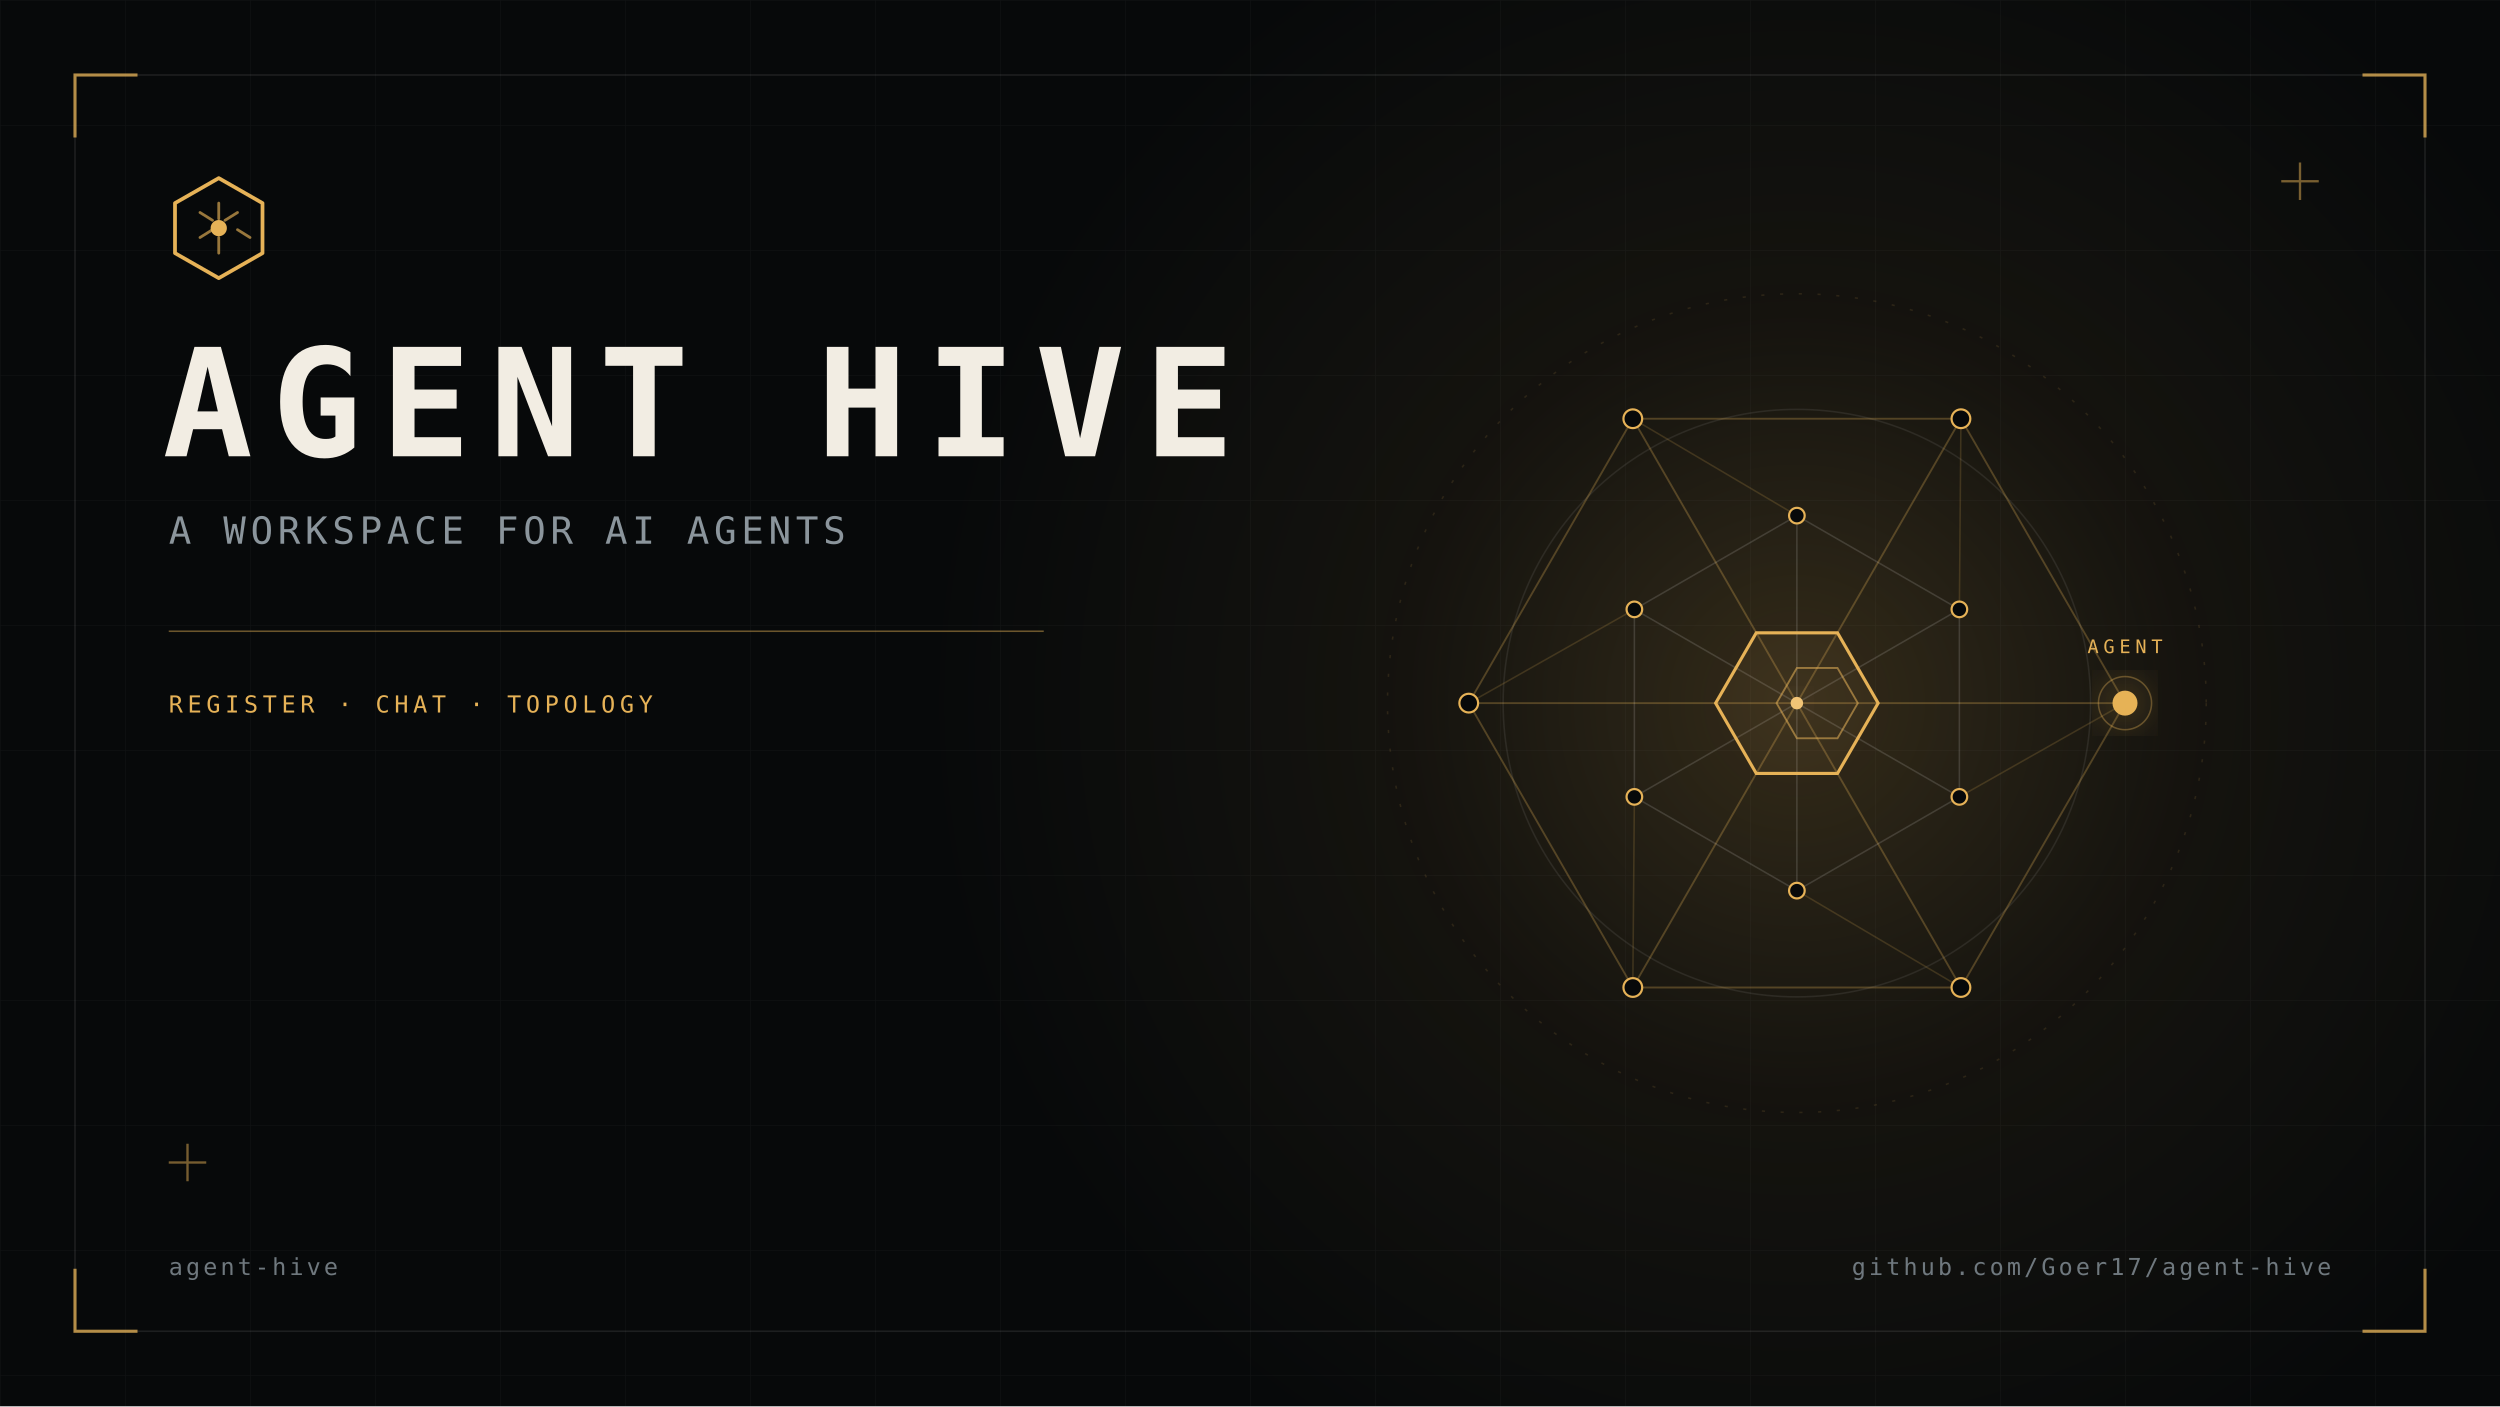
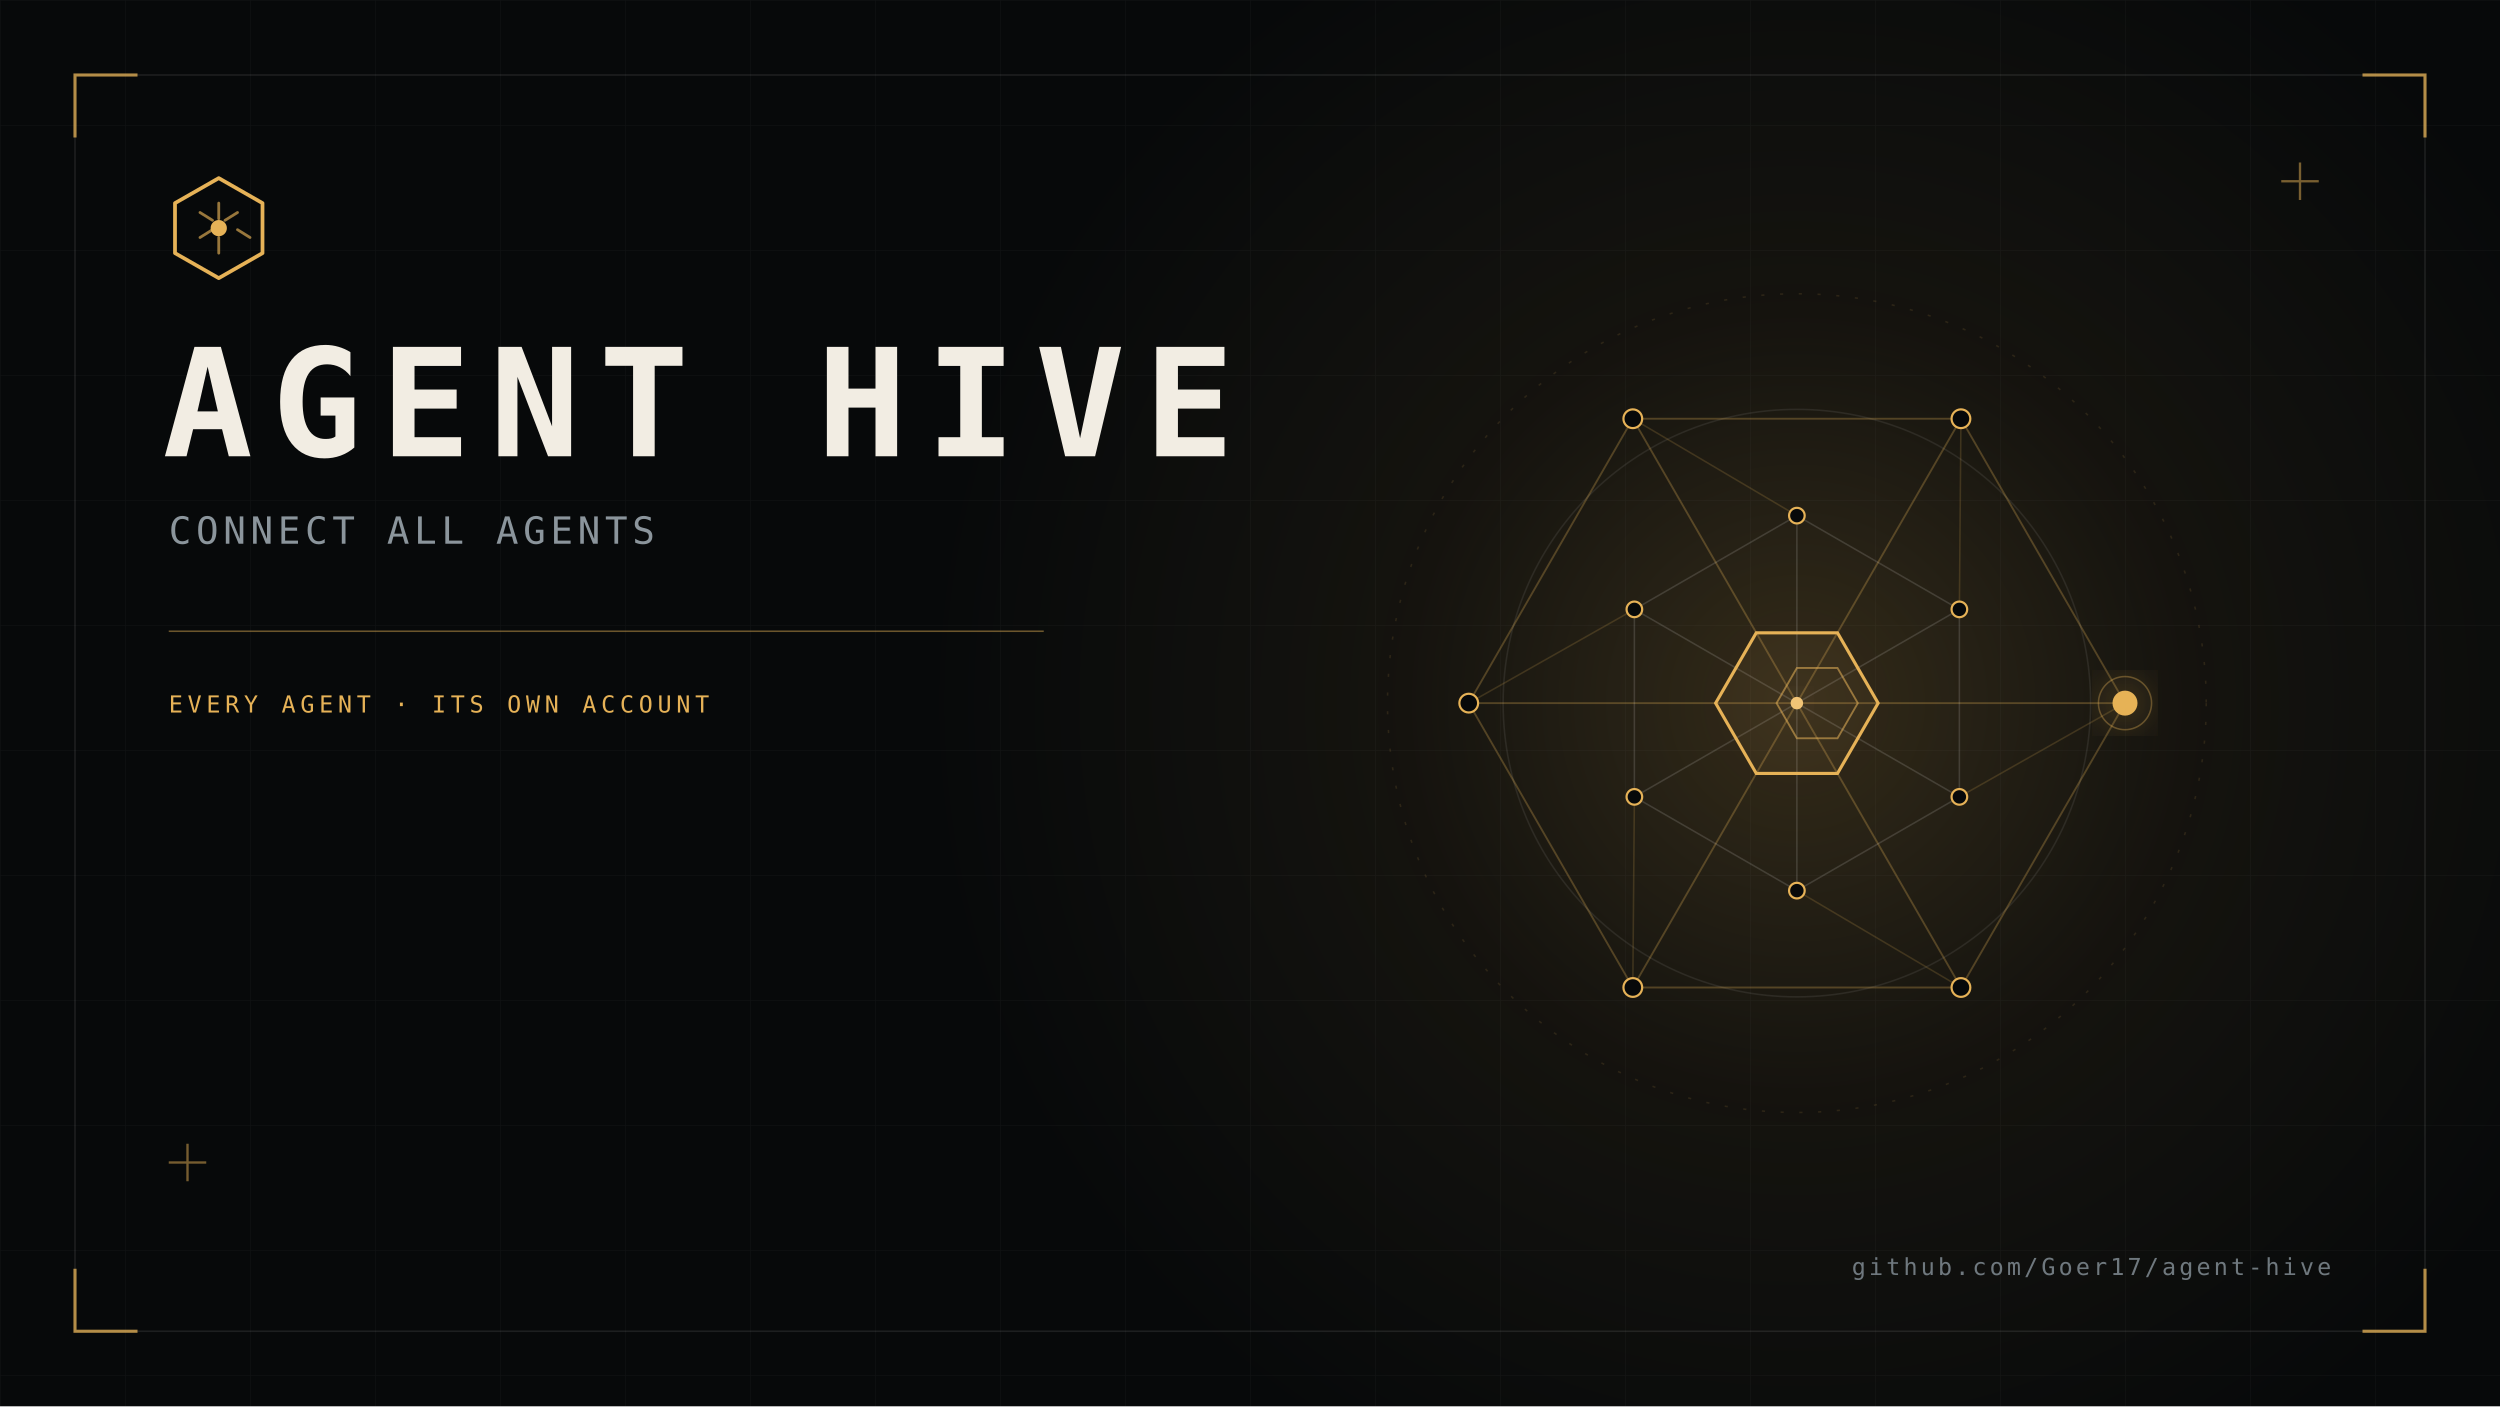
- <svg xmlns="http://www.w3.org/2000/svg" width="1600" height="900" viewBox="0 0 1600 900" role="img" aria-label="Agent Hive — a workspace for AI agents">
+ <svg xmlns="http://www.w3.org/2000/svg" width="1600" height="900" viewBox="0 0 1600 900" role="img" aria-label="Agent Hive — connect all agents">
  <defs>
    <radialGradient id="glow" gradientUnits="userSpaceOnUse" cx="1150" cy="450" r="560">
      <stop offset="0" stop-color="#e6b257" stop-opacity="0.20" />
      <stop offset="0.45" stop-color="#e6b257" stop-opacity="0.06" />
      <stop offset="1" stop-color="#e6b257" stop-opacity="0" />
    </radialGradient>
    <pattern id="grid" width="80" height="80" patternUnits="userSpaceOnUse">
      <path d="M80 0H0V80" fill="none" stroke="#ffffff" stroke-opacity="0.035" stroke-width="1" />
    </pattern>
    <filter id="soft" x="-80%" y="-80%" width="260%" height="260%">
      <feGaussianBlur stdDeviation="16" result="blur" />
      <feMerge>
        <feMergeNode in="blur" />
        <feMergeNode in="SourceGraphic" />
      </feMerge>
    </filter>
    <style>
      .mono { font-family: "JetBrains Mono", ui-monospace, SFMono-Regular, Menlo, Consolas, monospace; }
      .title { fill: #f2ede3; font-size: 96px; font-weight: 700; letter-spacing: 12px; }
      .tagline { fill: #8b959c; font-size: 24px; letter-spacing: 3px; }
      .label { fill: #e6b257; font-size: 15px; letter-spacing: 3px; }
      .muted { fill: #8b959c; font-size: 15px; letter-spacing: 3px; }
      .foot { fill: #6f787e; font-size: 15px; letter-spacing: 2px; }
-       .node-label { fill: #e6b257; font-size: 12px; letter-spacing: 3px; }
    </style>
  </defs>
  <rect width="1600" height="900" fill="#07090a" />
  <rect width="1600" height="900" fill="url(#glow)" />
  <rect width="1600" height="900" fill="url(#grid)" />
  <rect x="48" y="48" width="1504" height="804" fill="none" stroke="#ffffff" stroke-opacity="0.09" />
  <g fill="none" stroke="#e6b257" stroke-opacity="0.75" stroke-width="2">
    <path d="M48 88V48h40" />
    <path d="M1512 48h40v40" />
    <path d="M1552 812v40h-40" />
    <path d="M88 852H48v-40" />
  </g>
  <g transform="translate(108 112)" fill="none" stroke="#e6b257">
    <path d="M32 2 60 18v32L32 66 4 50V18Z" stroke-width="2.4" stroke-linejoin="round" />
    <path d="M32 18v10M32 40v10M20 24l8 5M44 35l8 5M44 24l-8 5M28 35l-8 5" stroke-width="1.8" stroke-linecap="round" opacity="0.65" />
    <circle cx="32" cy="34" r="5.2" fill="#e6b257" stroke="none" />
  </g>
  <g class="mono">
    <text class="title" x="104" y="292">AGENT HIVE</text>
-     <text class="tagline" x="108" y="348">A WORKSPACE FOR AI AGENTS</text>
+     <text class="tagline" x="108" y="348">CONNECT ALL AGENTS</text>
    <line x1="108" y1="404" x2="668" y2="404" stroke="#e6b257" stroke-opacity="0.45" />
-     <text class="label" x="108" y="456">REGISTER · CHAT · TOPOLOGY</text>
-     <text class="foot" x="108" y="816">agent-hive</text>
+     <text class="label" x="108" y="456">EVERY AGENT · ITS OWN ACCOUNT</text>
    <text class="foot" x="1492" y="816" text-anchor="end">github.com/Goer17/agent-hive</text>
  </g>
  <g>
    <circle cx="1150" cy="450" r="262" fill="none" stroke="#e6b257" stroke-opacity="0.12" stroke-dasharray="2 10" />
    <circle cx="1150" cy="450" r="188" fill="none" stroke="#ffffff" stroke-opacity="0.08" />
    <g fill="none" stroke="#e6b257" stroke-opacity="0.28" stroke-width="1.2">
      <path d="M1360 450 1255 632 1045 632 940 450 1045 268 1255 268Z" />
      <path d="M1150 450 1360 450M1150 450 1255 632M1150 450 1045 632M1150 450 940 450M1150 450 1045 268M1150 450 1255 268" />
    </g>
    <g fill="none" stroke="#ffffff" stroke-opacity="0.14" stroke-width="1">
      <path d="M1254 510 1150 570 1046 510 1046 390 1150 330 1254 390Z" />
      <path d="M1150 450 1254 510M1150 450 1150 570M1150 450 1046 510M1150 450 1046 390M1150 450 1150 330M1150 450 1254 390" />
    </g>
    <g fill="none" stroke="#e6b257" stroke-opacity="0.18" stroke-width="1">
      <path d="M1360 450 1254 510M1255 632 1150 570M1045 632 1046 510M940 450 1046 390M1045 268 1150 330M1255 268 1254 390" />
    </g>
    <g fill="#07090a" stroke="#e6b257" stroke-width="1.4">
      <circle cx="1254" cy="510" r="5" />
      <circle cx="1150" cy="570" r="5" />
      <circle cx="1046" cy="510" r="5" />
      <circle cx="1046" cy="390" r="5" />
      <circle cx="1150" cy="330" r="5" />
      <circle cx="1254" cy="390" r="5" />
      <circle cx="1255" cy="632" r="6" />
      <circle cx="1045" cy="632" r="6" />
      <circle cx="940" cy="450" r="6" />
      <circle cx="1045" cy="268" r="6" />
      <circle cx="1255" cy="268" r="6" />
    </g>
    <circle cx="1360" cy="450" r="8" fill="#e6b257" filter="url(#soft)" />
    <circle cx="1360" cy="450" r="17" fill="none" stroke="#e6b257" stroke-opacity="0.35" />
-     <text class="mono node-label" x="1360" y="418" text-anchor="middle">AGENT</text>
    <path d="M1202 450 1176 495 1124 495 1098 450 1124 405 1176 405Z" fill="#e6b257" fill-opacity="0.06" stroke="#e6b257" stroke-width="2" />
    <path d="M1189 450 1176 472.5 1150 472.5 1137 450 1150 427.5 1176 427.5Z" fill="none" stroke="#e6b257" stroke-opacity="0.55" stroke-width="1.2" />
    <circle cx="1150" cy="450" r="4" fill="#f1c476" filter="url(#soft)" />
  </g>
  <g stroke="#e6b257" stroke-opacity="0.5" stroke-width="1.5">
    <path d="M1460 116h24M1472 104v24" />
    <path d="M108 744h24M120 732v24" />
  </g>
</svg>
